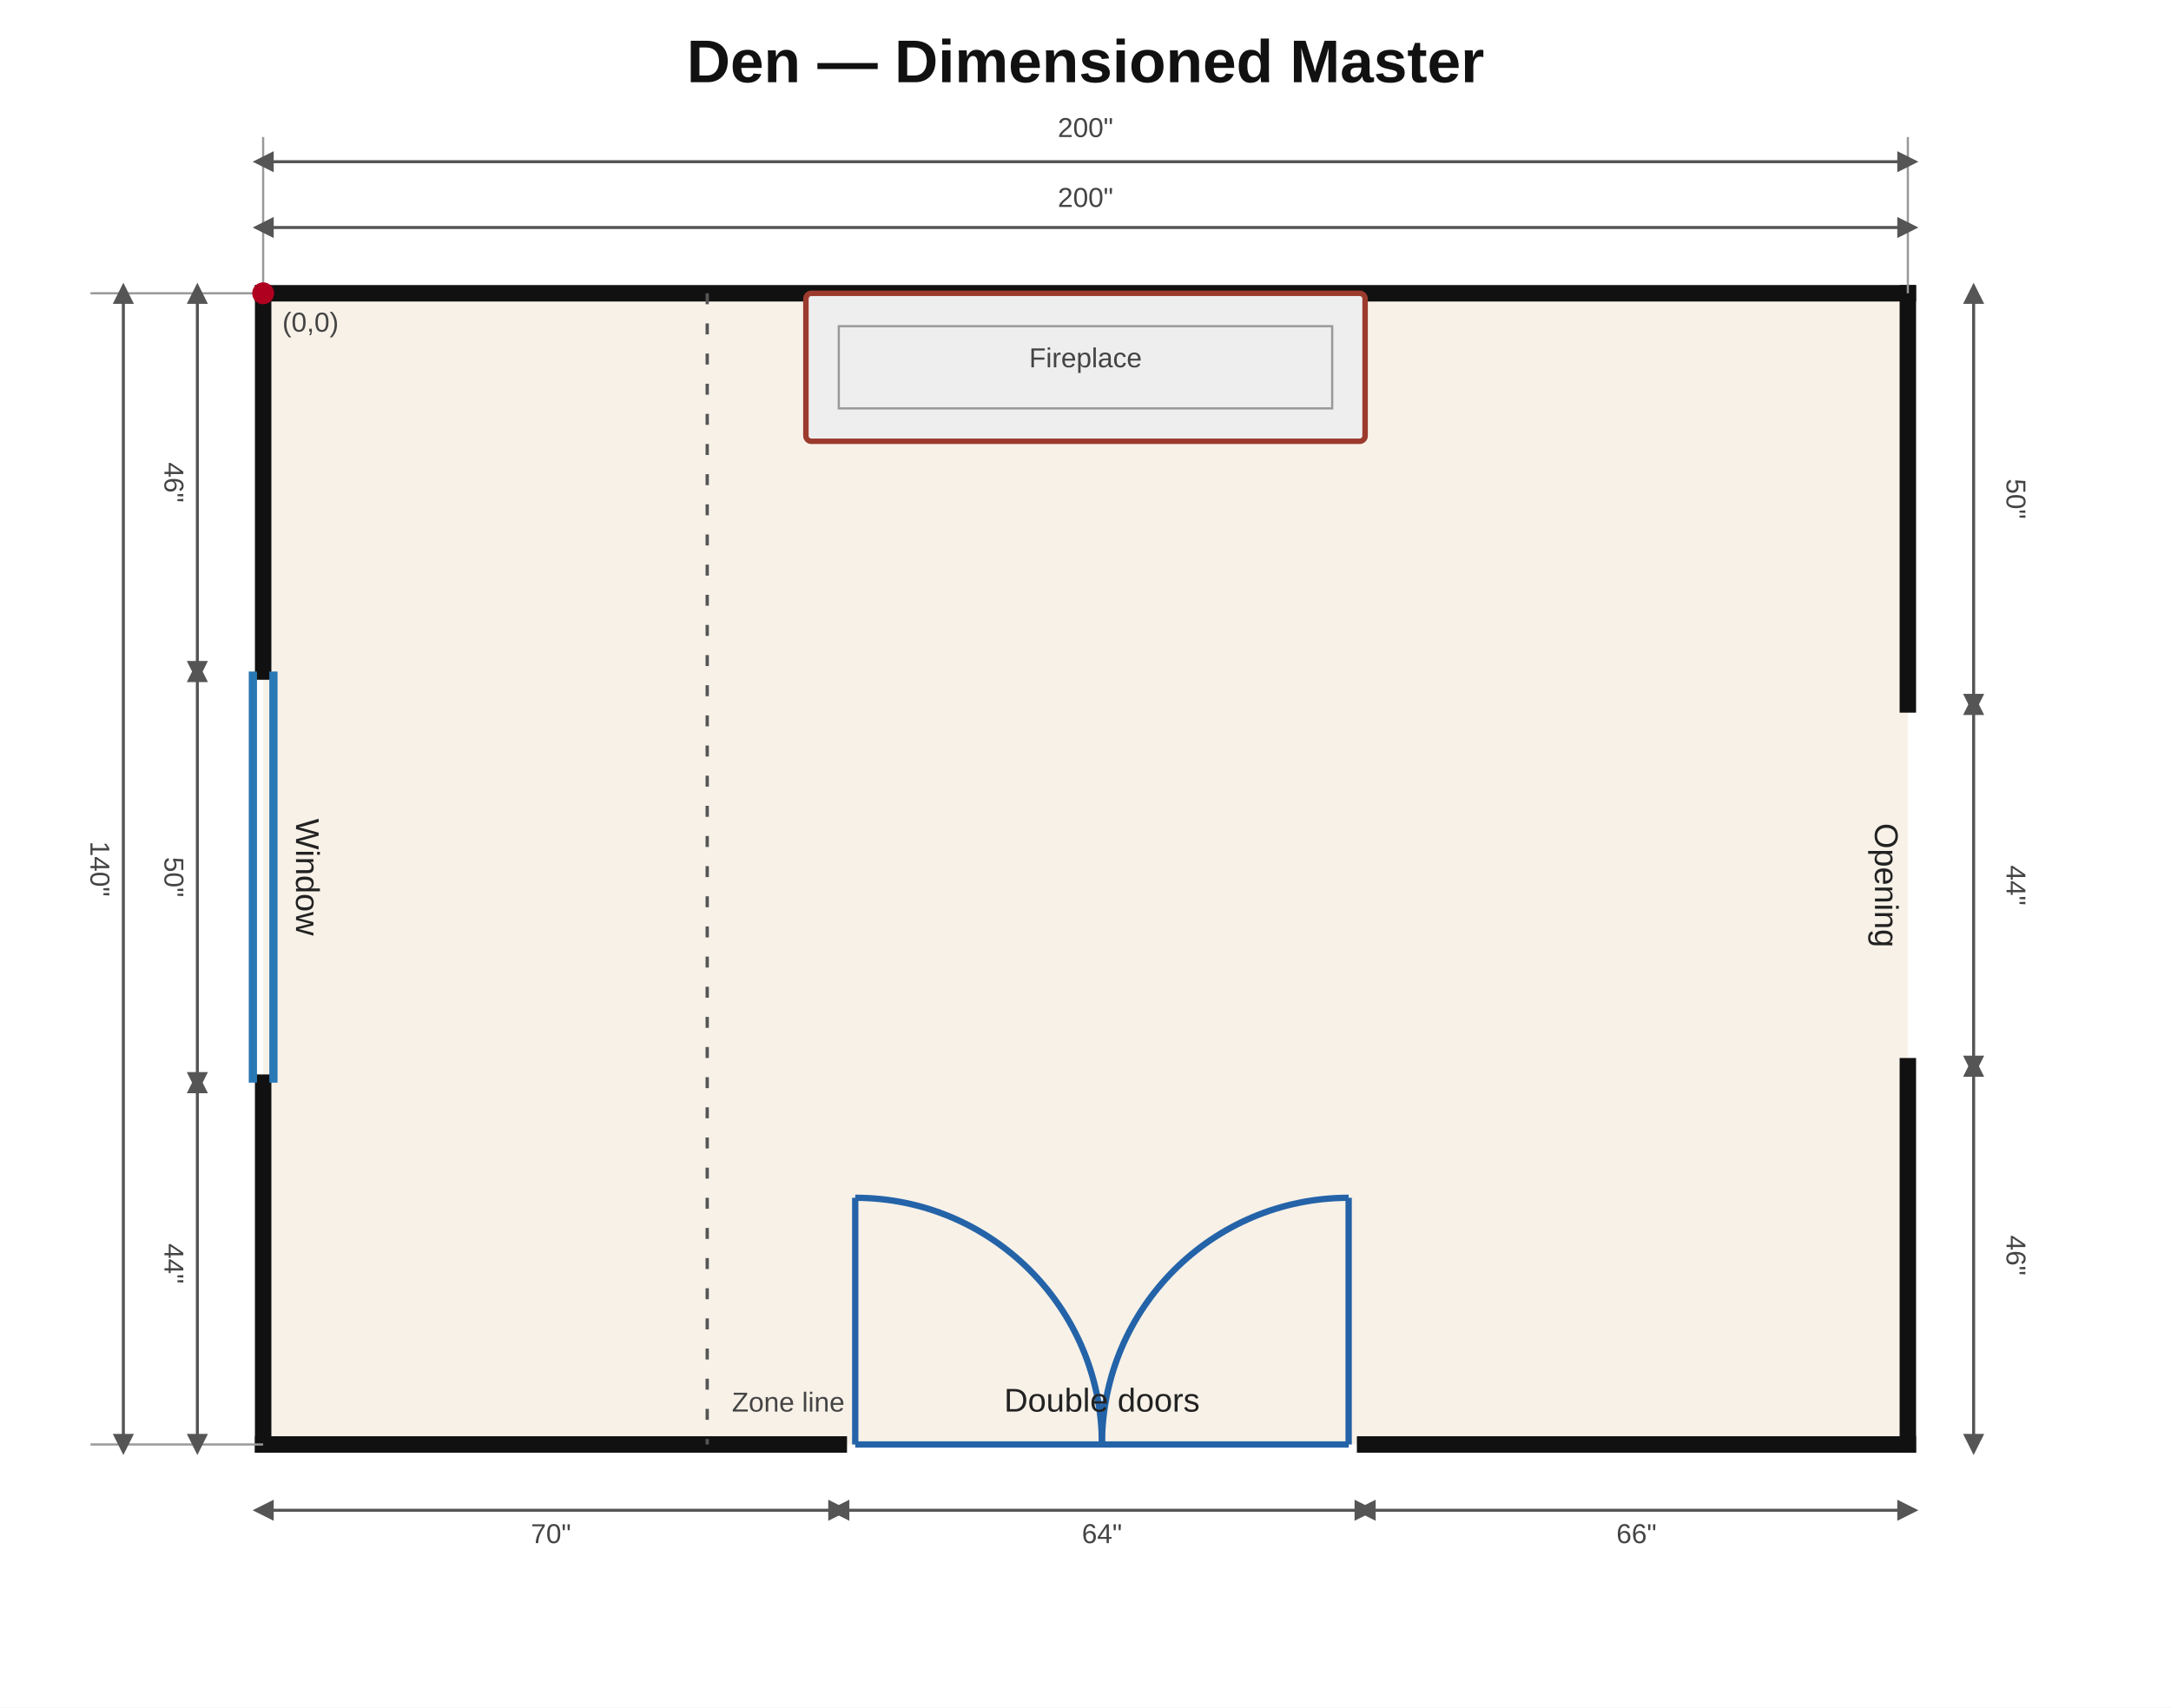
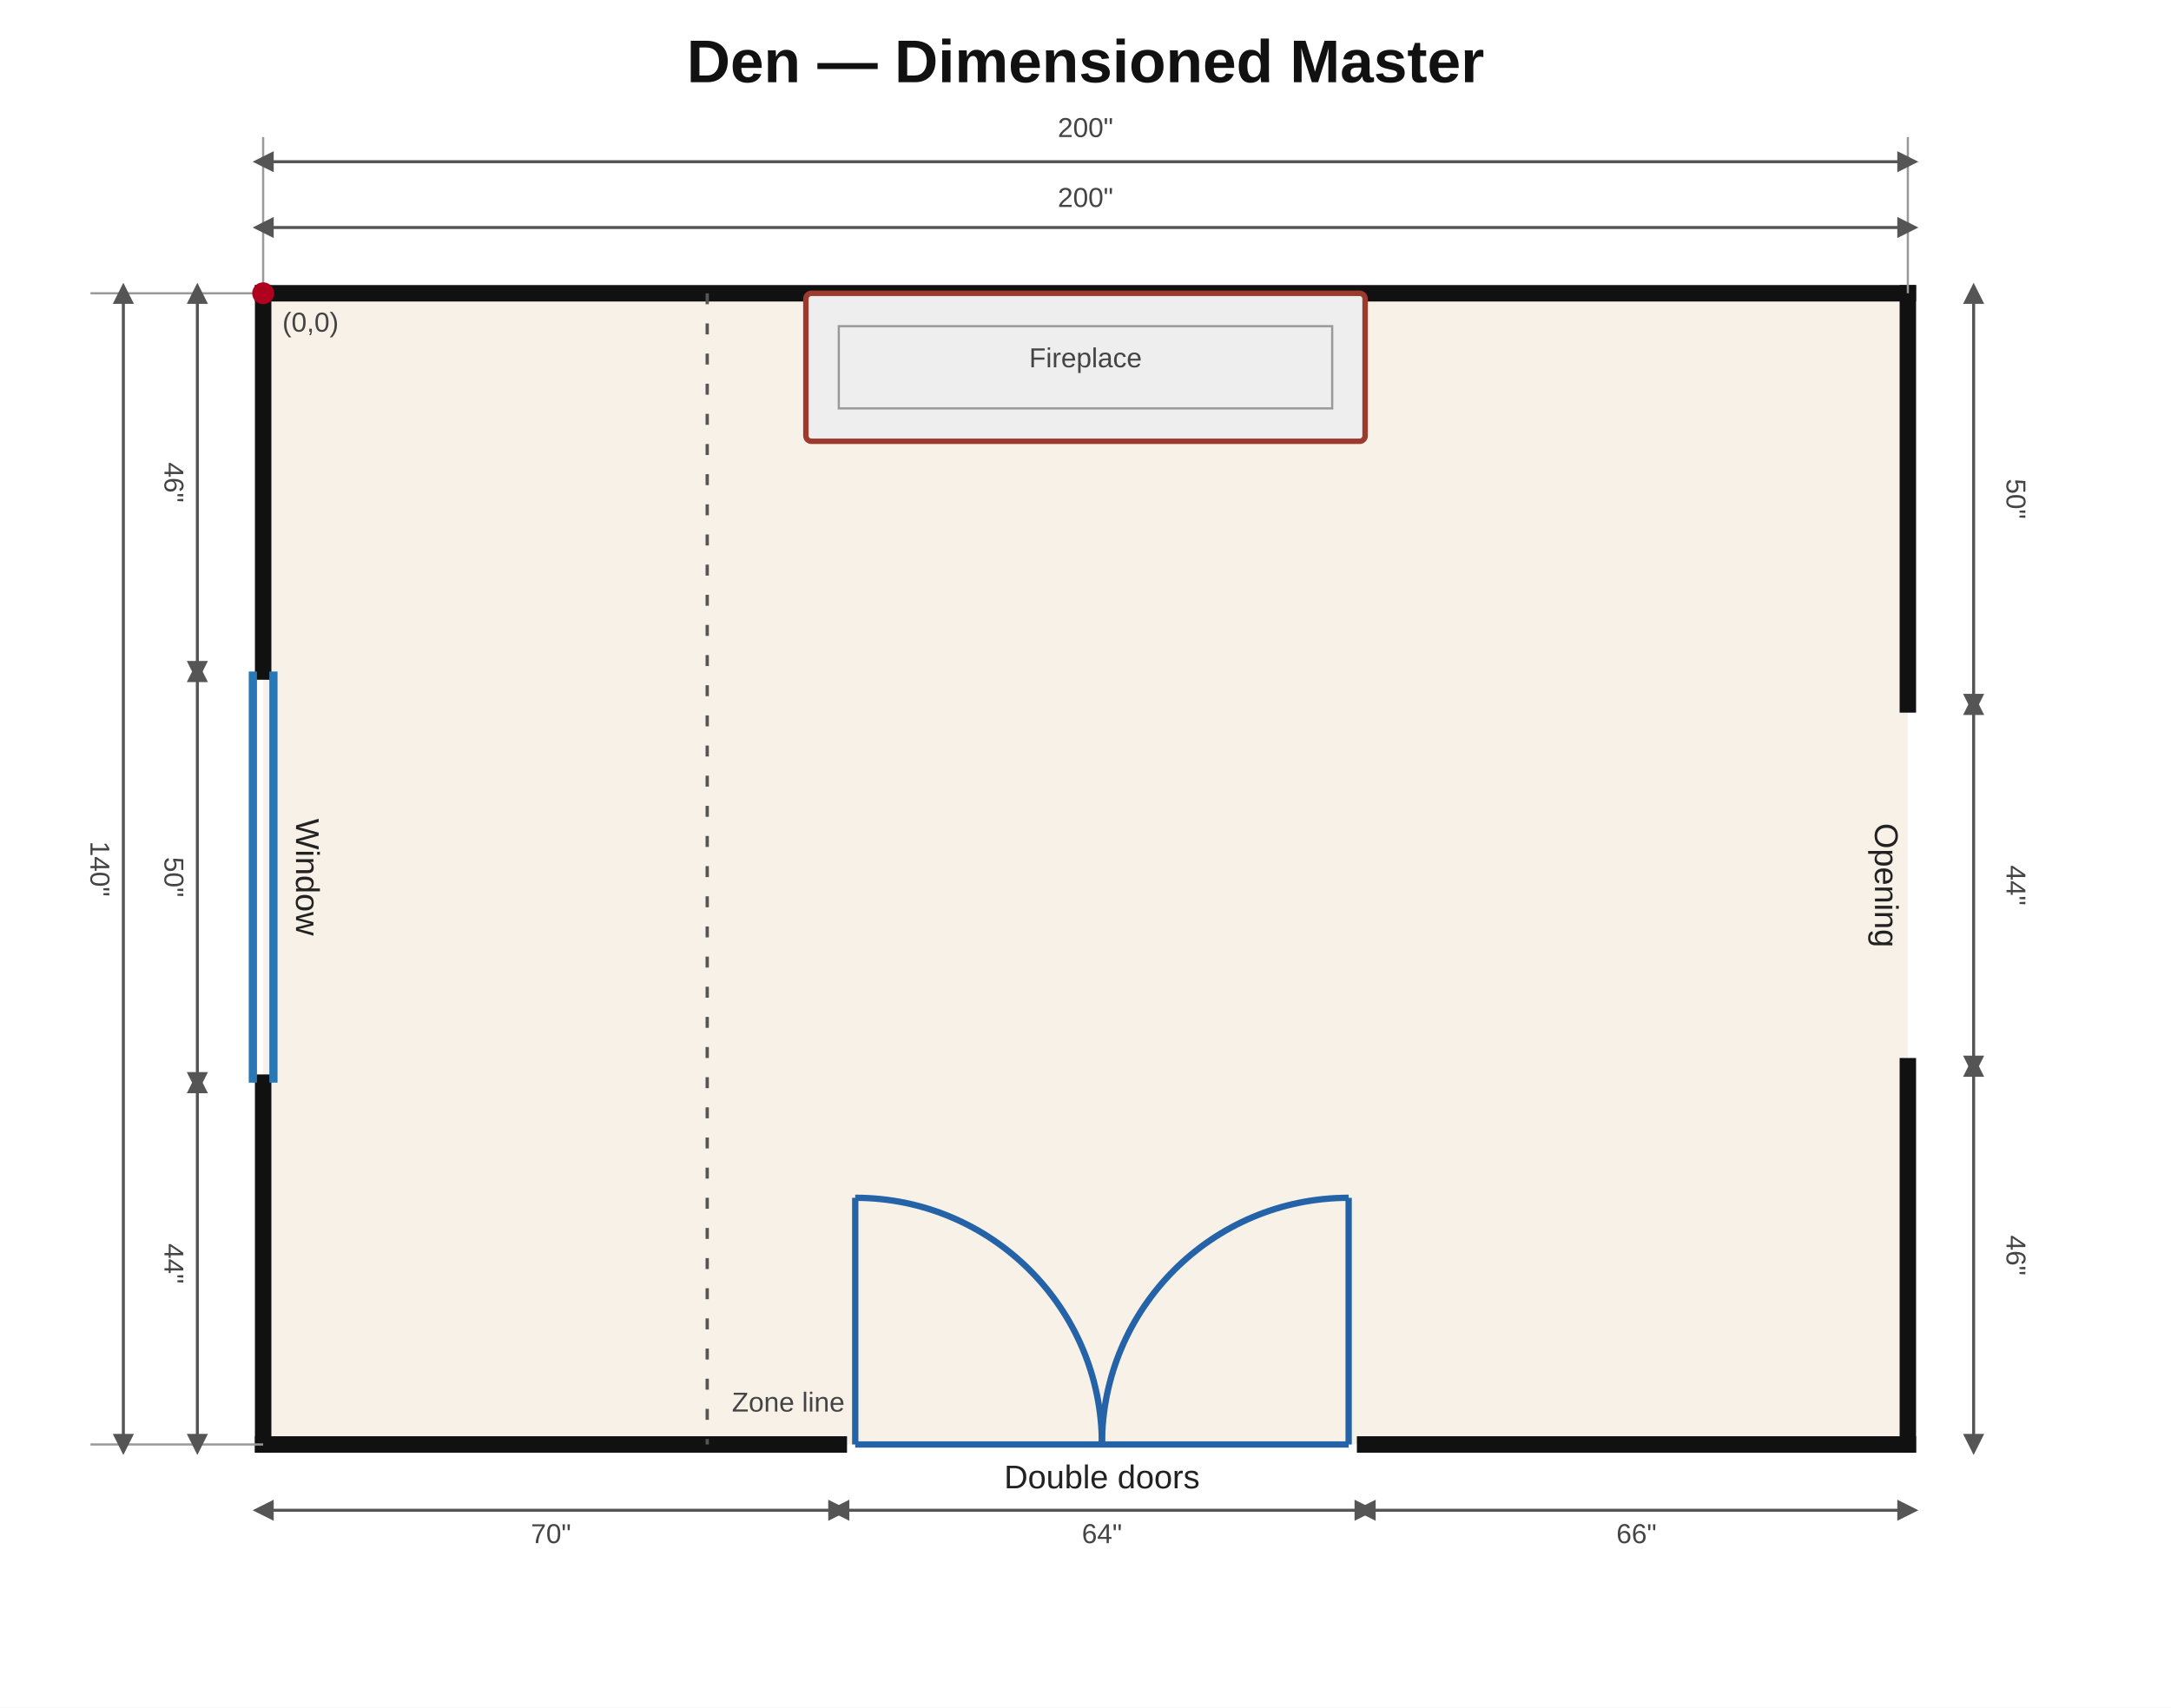
<svg xmlns="http://www.w3.org/2000/svg" width="792" height="623" viewBox="0 0 792.000 623.000" data-origin-x="96" data-origin-y="107" data-scale="3" data-room-width="200" data-room-depth="140" data-generated-from="room.yaml">
  <defs>
    <marker id="dim-arrow" markerWidth="7" markerHeight="7" refX="3.5" refY="3.5" orient="auto-start-reverse" markerUnits="strokeWidth">
      <path d="M 0 0 L 7 3.5 L 0 7 z" fill="#555" />
    </marker>
    <style>
.wall{stroke:#111;stroke-width:6;fill:none;stroke-linecap:square}.window{stroke:#2878b5;stroke-width:3;fill:none}.door{stroke:#2463a8;stroke-width:2.3;fill:none}.fixture{stroke:#9b3a2d;stroke-width:2;fill:#eee}.fixture-line{stroke:#999;stroke-width:.8;fill:none}.reference-line{stroke:#555;stroke-width:1.2;stroke-dasharray:4 7}.dim{stroke:#555;stroke-width:1.1;fill:none;marker-start:url(#dim-arrow);marker-end:url(#dim-arrow)}.ext{stroke:#999;stroke-width:.8}.label{font-family:Arial,Helvetica,sans-serif;fill:#222;font-size:12px}.small{font-family:Arial,Helvetica,sans-serif;fill:#444;font-size:10px}.title{font-family:Arial,Helvetica,sans-serif;fill:#111;font-size:22px;font-weight:700}
</style>
  </defs>
  <rect width="100%" height="100%" fill="white" />
  <rect x="96.000" y="107.000" width="600.000" height="420.000" fill="#f7f1e8" />
  <text class="title" x="396.000" y="30" text-anchor="middle">Den — Dimensioned Master</text>
  <g id="room-geometry">
    <line class="wall" x1="96.000" y1="107.000" x2="696.000" y2="107.000" />
    <line class="wall" x1="696.000" y1="107.000" x2="696.000" y2="257.000" />
    <line class="wall" x1="696.000" y1="389.000" x2="696.000" y2="527.000" />
    <line class="wall" x1="96.000" y1="527.000" x2="306.000" y2="527.000" />
    <line class="wall" x1="498.000" y1="527.000" x2="696.000" y2="527.000" />
    <line class="wall" x1="96.000" y1="107.000" x2="96.000" y2="245.000" />
    <line class="wall" x1="96.000" y1="395.000" x2="96.000" y2="527.000" />
  </g>
  <g id="fixed-features">
    <line class="door" x1="312.000" y1="527.000" x2="492.000" y2="527.000" />
    <line class="door" x1="312.000" y1="527.000" x2="312.000" y2="437.000" />
    <line class="door" x1="492.000" y1="527.000" x2="492.000" y2="437.000" />
    <path class="door" d="M 402.000 527.000 A 90.000 90.000 0 0 0 312.000 437.000" />
    <path class="door" d="M 402.000 527.000 A 90.000 90.000 0 0 1 492.000 437.000" />
    <rect class="fixture" x="294.000" y="107.000" width="204.000" height="54.000" rx="2" />
    <rect class="fixture-line" x="306.000" y="119.000" width="180.000" height="30.000" />
    <line class="window" x1="92.250" y1="245.000" x2="92.250" y2="395.000" />
    <line class="window" x1="99.750" y1="245.000" x2="99.750" y2="395.000" />
  </g>
  <g id="reference-lines">
    <line class="reference-line" x1="258.000" y1="107.000" x2="258.000" y2="527.000" />
    <text class="small" x="267.000" y="515.000" text-anchor="start">Zone line</text>
  </g>
  <g id="feature-labels">
-     <text class="label" x="402.000" y="515.000" text-anchor="middle">Double doors</text>
+     <text class="label" x="402.000" y="543.000" text-anchor="middle">Double doors</text>
    <text class="small" x="396.000" y="134.000" text-anchor="middle">Fireplace</text>
    <text class="label" x="684.000" y="323.000" text-anchor="middle" transform="rotate(90 684.000 323.000)">Opening</text>
    <text class="label" x="108.000" y="320.000" text-anchor="middle" transform="rotate(90 108.000 320.000)">Window</text>
  </g>
  <g id="dimensions">
    <line class="ext" x1="96.000" y1="107.000" x2="96.000" y2="50.000" />
    <line class="ext" x1="696.000" y1="107.000" x2="696.000" y2="50.000" />
    <line class="dim" x1="96.000" y1="59.000" x2="696.000" y2="59.000" />
    <text class="small" x="396.000" y="50.000" text-anchor="middle">200"</text>
    <line class="ext" x1="33.000" y1="107.000" x2="96.000" y2="107.000" />
    <line class="ext" x1="33.000" y1="527.000" x2="96.000" y2="527.000" />
    <line class="dim" x1="45.000" y1="107.000" x2="45.000" y2="527.000" />
    <text class="small" x="33.000" y="317.000" text-anchor="middle" transform="rotate(90 33.000 317.000)">140"</text>
    <line class="dim" x1="96.000" y1="83.000" x2="696.000" y2="83.000" />
    <text class="small" x="396.000" y="75.500" text-anchor="middle">200"</text>
    <line class="dim" x1="720.000" y1="107.000" x2="720.000" y2="257.000" />
    <text class="small" x="732.000" y="182.000" text-anchor="middle" transform="rotate(90 732.000 182.000)">50"</text>
    <line class="dim" x1="720.000" y1="257.000" x2="720.000" y2="389.000" />
    <text class="small" x="732.000" y="323.000" text-anchor="middle" transform="rotate(90 732.000 323.000)">44"</text>
    <line class="dim" x1="720.000" y1="389.000" x2="720.000" y2="527.000" />
    <text class="small" x="732.000" y="458.000" text-anchor="middle" transform="rotate(90 732.000 458.000)">46"</text>
    <line class="dim" x1="96.000" y1="551.000" x2="306.000" y2="551.000" />
    <text class="small" x="201.000" y="563.000" text-anchor="middle">70"</text>
    <line class="dim" x1="306.000" y1="551.000" x2="498.000" y2="551.000" />
    <text class="small" x="402.000" y="563.000" text-anchor="middle">64"</text>
    <line class="dim" x1="498.000" y1="551.000" x2="696.000" y2="551.000" />
    <text class="small" x="597.000" y="563.000" text-anchor="middle">66"</text>
    <line class="dim" x1="72.000" y1="107.000" x2="72.000" y2="245.000" />
    <text class="small" x="60.000" y="176.000" text-anchor="middle" transform="rotate(90 60.000 176.000)">46"</text>
    <line class="dim" x1="72.000" y1="245.000" x2="72.000" y2="395.000" />
    <text class="small" x="60.000" y="320.000" text-anchor="middle" transform="rotate(90 60.000 320.000)">50"</text>
    <line class="dim" x1="72.000" y1="395.000" x2="72.000" y2="527.000" />
    <text class="small" x="60.000" y="461.000" text-anchor="middle" transform="rotate(90 60.000 461.000)">44"</text>
  </g>
  <g id="coordinate-reference">
    <circle cx="96.000" cy="107.000" r="4" fill="#b00020" />
    <text class="small" x="103.000" y="121.000">(0,0)</text>
  </g>
  <g id="generated-furniture" />
  <g id="generated-annotations" />
</svg>
